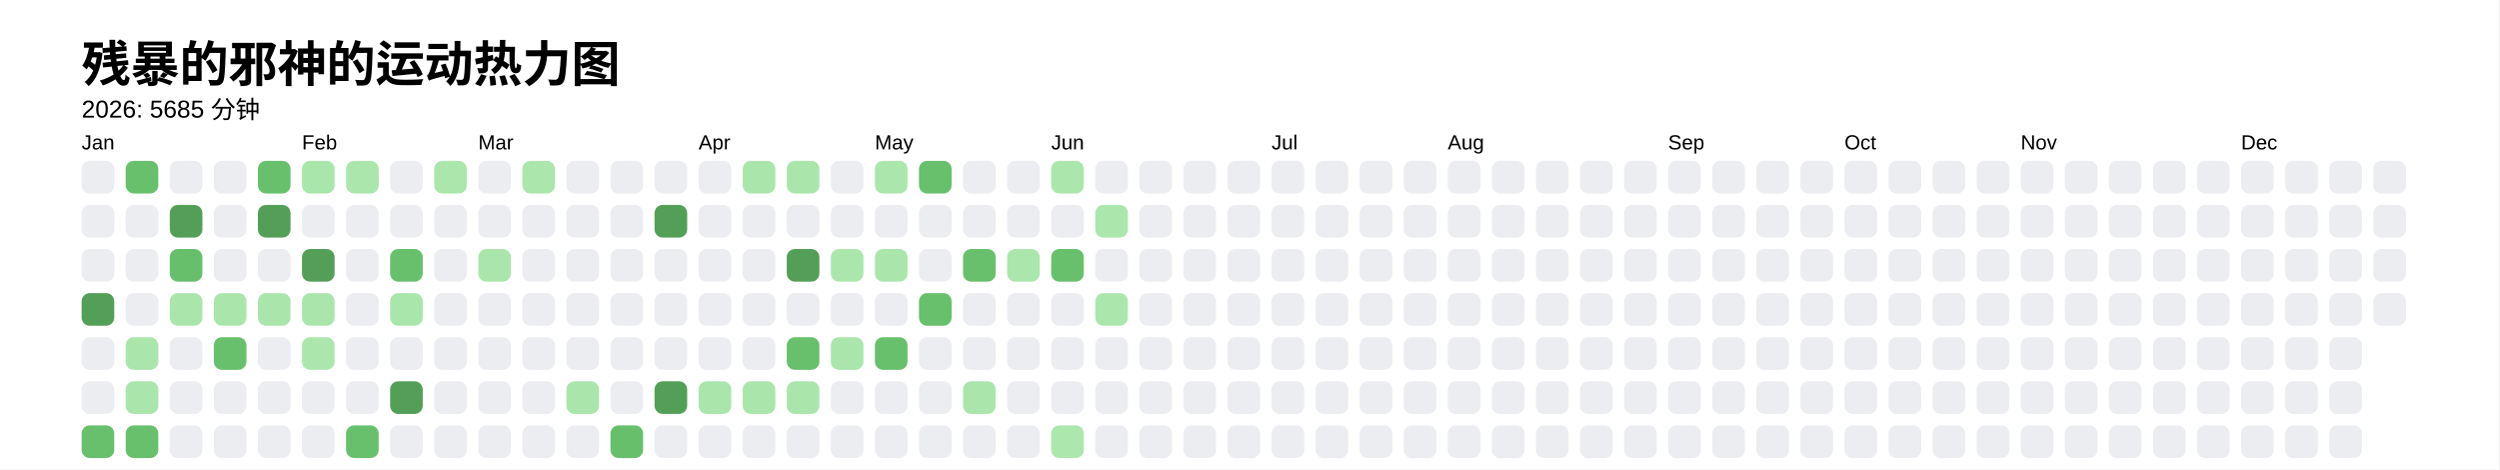
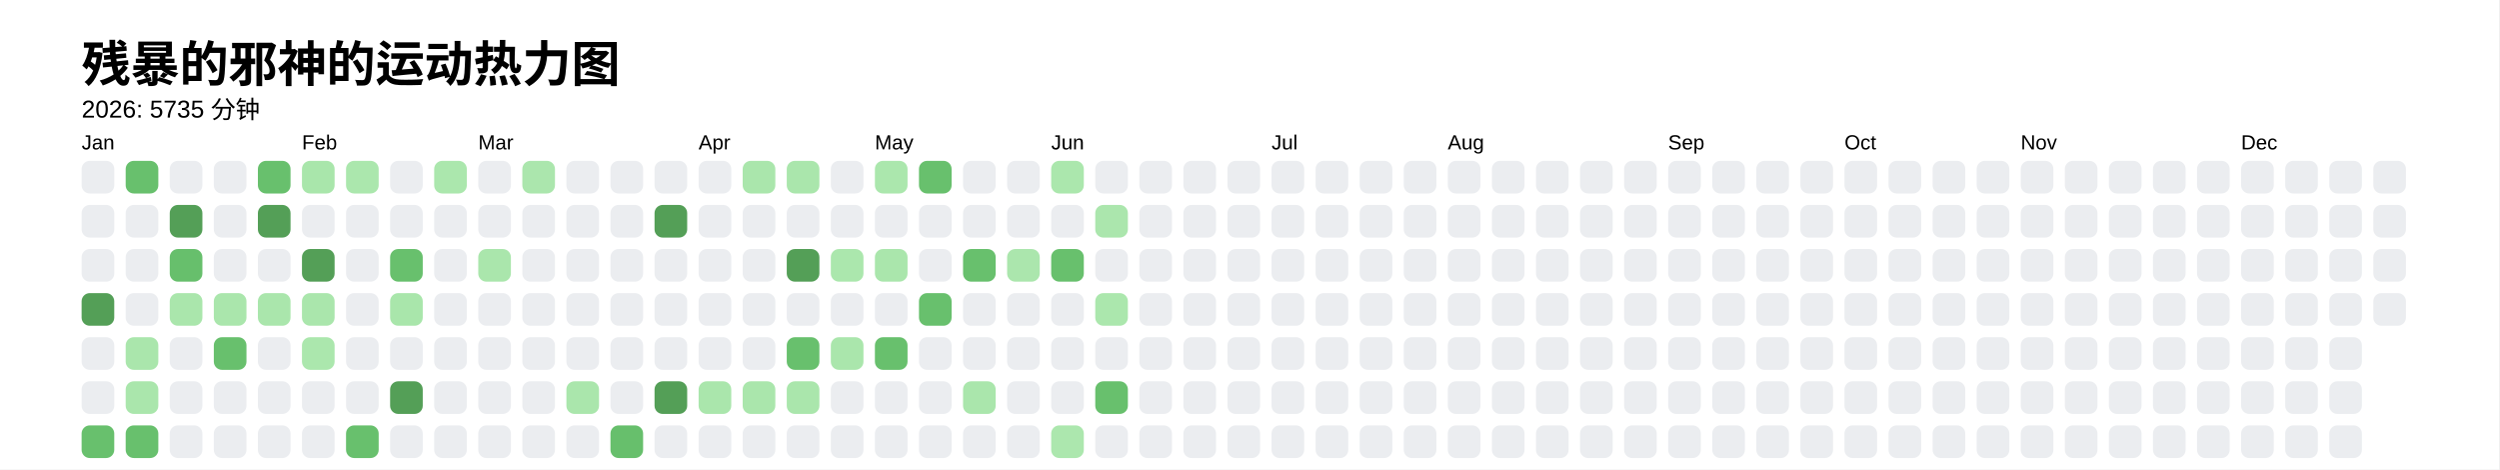
<svg xmlns="http://www.w3.org/2000/svg" baseProfile="full" height="57.5mm" version="1.1" viewBox="0,0,306.2,57.5" width="306.2mm">
  <defs />
  <rect fill="#FFFFFF" height="57.5" width="306.2" x="0" y="0" />
  <text fill="#000000" style="font-size:6px; font-family:Arial; font-weight:bold;" x="10" y="10">残暴的邪神的运动热力图</text>
-   <text fill="#000000" style="font-size:3px; font-family:Arial;" x="10" y="14.4">2026: 5685 分钟</text>
+   <text fill="#000000" style="font-size:3px; font-family:Arial;" x="10" y="14.4">2026: 5735 分钟</text>
  <text fill="#000000" style="font-size:2.5px; font-family:Arial" x="10" y="18.3">Jan</text>
  <rect fill="#EBEDF0" height="4" rx="1" ry="1" width="4" x="10" y="19.7" />
  <rect fill="#EBEDF0" height="4" rx="1" ry="1" width="4" x="10" y="25.1" />
  <rect fill="#EBEDF0" height="4" rx="1" ry="1" width="4" x="10" y="30.5" />
  <rect fill="#549F57" height="4" rx="1" ry="1" width="4" x="10" y="35.9" />
  <rect fill="#EBEDF0" height="4" rx="1" ry="1" width="4" x="10" y="41.3" />
  <rect fill="#EBEDF0" height="4" rx="1" ry="1" width="4" x="10" y="46.7" />
  <rect fill="#68c06d" height="4" rx="1" ry="1" width="4" x="10" y="52.1" />
  <rect fill="#68c06d" height="4" rx="1" ry="1" width="4" x="15.4" y="19.7" />
  <rect fill="#EBEDF0" height="4" rx="1" ry="1" width="4" x="15.4" y="25.1" />
  <rect fill="#EBEDF0" height="4" rx="1" ry="1" width="4" x="15.4" y="30.5" />
  <rect fill="#EBEDF0" height="4" rx="1" ry="1" width="4" x="15.4" y="35.9" />
  <rect fill="#aae6ac" height="4" rx="1" ry="1" width="4" x="15.4" y="41.3" />
  <rect fill="#aae6ac" height="4" rx="1" ry="1" width="4" x="15.4" y="46.7" />
  <rect fill="#68c06d" height="4" rx="1" ry="1" width="4" x="15.4" y="52.1" />
  <rect fill="#EBEDF0" height="4" rx="1" ry="1" width="4" x="20.8" y="19.7" />
  <rect fill="#549F57" height="4" rx="1" ry="1" width="4" x="20.8" y="25.1" />
  <rect fill="#67bf6c" height="4" rx="1" ry="1" width="4" x="20.8" y="30.5" />
  <rect fill="#aae6ac" height="4" rx="1" ry="1" width="4" x="20.8" y="35.9" />
  <rect fill="#EBEDF0" height="4" rx="1" ry="1" width="4" x="20.8" y="41.3" />
  <rect fill="#EBEDF0" height="4" rx="1" ry="1" width="4" x="20.8" y="46.7" />
  <rect fill="#EBEDF0" height="4" rx="1" ry="1" width="4" x="20.8" y="52.1" />
  <rect fill="#EBEDF0" height="4" rx="1" ry="1" width="4" x="26.2" y="19.7" />
  <rect fill="#EBEDF0" height="4" rx="1" ry="1" width="4" x="26.2" y="25.1" />
  <rect fill="#EBEDF0" height="4" rx="1" ry="1" width="4" x="26.2" y="30.5" />
  <rect fill="#aae6ac" height="4" rx="1" ry="1" width="4" x="26.2" y="35.9" />
  <rect fill="#68c06d" height="4" rx="1" ry="1" width="4" x="26.2" y="41.3" />
  <rect fill="#EBEDF0" height="4" rx="1" ry="1" width="4" x="26.2" y="46.7" />
  <rect fill="#EBEDF0" height="4" rx="1" ry="1" width="4" x="26.2" y="52.1" />
  <rect fill="#68c06d" height="4" rx="1" ry="1" width="4" x="31.6" y="19.7" />
  <rect fill="#549F57" height="4" rx="1" ry="1" width="4" x="31.6" y="25.1" />
  <rect fill="#EBEDF0" height="4" rx="1" ry="1" width="4" x="31.6" y="30.5" />
  <rect fill="#aae6ac" height="4" rx="1" ry="1" width="4" x="31.6" y="35.9" />
  <rect fill="#EBEDF0" height="4" rx="1" ry="1" width="4" x="31.6" y="41.3" />
  <rect fill="#EBEDF0" height="4" rx="1" ry="1" width="4" x="31.6" y="46.7" />
  <rect fill="#EBEDF0" height="4" rx="1" ry="1" width="4" x="31.6" y="52.1" />
  <text fill="#000000" style="font-size:2.5px; font-family:Arial" x="37.0" y="18.3">Feb</text>
  <rect fill="#a9e6ab" height="4" rx="1" ry="1" width="4" x="37.0" y="19.7" />
  <rect fill="#EBEDF0" height="4" rx="1" ry="1" width="4" x="37.0" y="25.1" />
  <rect fill="#549F57" height="4" rx="1" ry="1" width="4" x="37.0" y="30.5" />
  <rect fill="#aae6ac" height="4" rx="1" ry="1" width="4" x="37.0" y="35.9" />
  <rect fill="#abe7ad" height="4" rx="1" ry="1" width="4" x="37.0" y="41.3" />
  <rect fill="#EBEDF0" height="4" rx="1" ry="1" width="4" x="37.0" y="46.7" />
  <rect fill="#EBEDF0" height="4" rx="1" ry="1" width="4" x="37.0" y="52.1" />
  <rect fill="#abe7ad" height="4" rx="1" ry="1" width="4" x="42.4" y="19.7" />
  <rect fill="#EBEDF0" height="4" rx="1" ry="1" width="4" x="42.4" y="25.1" />
  <rect fill="#EBEDF0" height="4" rx="1" ry="1" width="4" x="42.4" y="30.5" />
  <rect fill="#EBEDF0" height="4" rx="1" ry="1" width="4" x="42.4" y="35.9" />
  <rect fill="#EBEDF0" height="4" rx="1" ry="1" width="4" x="42.4" y="41.3" />
  <rect fill="#EBEDF0" height="4" rx="1" ry="1" width="4" x="42.4" y="46.7" />
  <rect fill="#68c06d" height="4" rx="1" ry="1" width="4" x="42.4" y="52.1" />
  <rect fill="#EBEDF0" height="4" rx="1" ry="1" width="4" x="47.8" y="19.7" />
  <rect fill="#EBEDF0" height="4" rx="1" ry="1" width="4" x="47.8" y="25.1" />
  <rect fill="#68c06d" height="4" rx="1" ry="1" width="4" x="47.8" y="30.5" />
  <rect fill="#a9e6ab" height="4" rx="1" ry="1" width="4" x="47.8" y="35.9" />
  <rect fill="#EBEDF0" height="4" rx="1" ry="1" width="4" x="47.8" y="41.3" />
  <rect fill="#549F57" height="4" rx="1" ry="1" width="4" x="47.8" y="46.7" />
  <rect fill="#EBEDF0" height="4" rx="1" ry="1" width="4" x="47.8" y="52.1" />
  <rect fill="#abe7ad" height="4" rx="1" ry="1" width="4" x="53.2" y="19.7" />
  <rect fill="#EBEDF0" height="4" rx="1" ry="1" width="4" x="53.2" y="25.1" />
  <rect fill="#EBEDF0" height="4" rx="1" ry="1" width="4" x="53.2" y="30.5" />
  <rect fill="#EBEDF0" height="4" rx="1" ry="1" width="4" x="53.2" y="35.9" />
  <rect fill="#EBEDF0" height="4" rx="1" ry="1" width="4" x="53.2" y="41.3" />
  <rect fill="#EBEDF0" height="4" rx="1" ry="1" width="4" x="53.2" y="46.7" />
  <rect fill="#EBEDF0" height="4" rx="1" ry="1" width="4" x="53.2" y="52.1" />
  <text fill="#000000" style="font-size:2.5px; font-family:Arial" x="58.6" y="18.3">Mar</text>
  <rect fill="#EBEDF0" height="4" rx="1" ry="1" width="4" x="58.6" y="19.7" />
  <rect fill="#EBEDF0" height="4" rx="1" ry="1" width="4" x="58.6" y="25.1" />
  <rect fill="#aae6ac" height="4" rx="1" ry="1" width="4" x="58.6" y="30.5" />
  <rect fill="#EBEDF0" height="4" rx="1" ry="1" width="4" x="58.6" y="35.9" />
  <rect fill="#EBEDF0" height="4" rx="1" ry="1" width="4" x="58.6" y="41.3" />
  <rect fill="#EBEDF0" height="4" rx="1" ry="1" width="4" x="58.6" y="46.7" />
  <rect fill="#EBEDF0" height="4" rx="1" ry="1" width="4" x="58.6" y="52.1" />
  <rect fill="#abe6ad" height="4" rx="1" ry="1" width="4" x="64" y="19.7" />
  <rect fill="#EBEDF0" height="4" rx="1" ry="1" width="4" x="64" y="25.1" />
  <rect fill="#EBEDF0" height="4" rx="1" ry="1" width="4" x="64" y="30.5" />
  <rect fill="#EBEDF0" height="4" rx="1" ry="1" width="4" x="64" y="35.9" />
  <rect fill="#EBEDF0" height="4" rx="1" ry="1" width="4" x="64" y="41.3" />
  <rect fill="#EBEDF0" height="4" rx="1" ry="1" width="4" x="64" y="46.7" />
  <rect fill="#EBEDF0" height="4" rx="1" ry="1" width="4" x="64" y="52.1" />
  <rect fill="#EBEDF0" height="4" rx="1" ry="1" width="4" x="69.4" y="19.7" />
  <rect fill="#EBEDF0" height="4" rx="1" ry="1" width="4" x="69.4" y="25.1" />
  <rect fill="#EBEDF0" height="4" rx="1" ry="1" width="4" x="69.4" y="30.5" />
  <rect fill="#EBEDF0" height="4" rx="1" ry="1" width="4" x="69.4" y="35.9" />
  <rect fill="#EBEDF0" height="4" rx="1" ry="1" width="4" x="69.4" y="41.3" />
  <rect fill="#aae6ac" height="4" rx="1" ry="1" width="4" x="69.4" y="46.7" />
  <rect fill="#EBEDF0" height="4" rx="1" ry="1" width="4" x="69.4" y="52.1" />
  <rect fill="#EBEDF0" height="4" rx="1" ry="1" width="4" x="74.8" y="19.7" />
  <rect fill="#EBEDF0" height="4" rx="1" ry="1" width="4" x="74.8" y="25.1" />
  <rect fill="#EBEDF0" height="4" rx="1" ry="1" width="4" x="74.8" y="30.5" />
  <rect fill="#EBEDF0" height="4" rx="1" ry="1" width="4" x="74.8" y="35.9" />
  <rect fill="#EBEDF0" height="4" rx="1" ry="1" width="4" x="74.8" y="41.3" />
  <rect fill="#EBEDF0" height="4" rx="1" ry="1" width="4" x="74.8" y="46.7" />
  <rect fill="#67bf6c" height="4" rx="1" ry="1" width="4" x="74.8" y="52.1" />
  <rect fill="#EBEDF0" height="4" rx="1" ry="1" width="4" x="80.2" y="19.7" />
  <rect fill="#549F57" height="4" rx="1" ry="1" width="4" x="80.2" y="25.1" />
  <rect fill="#EBEDF0" height="4" rx="1" ry="1" width="4" x="80.2" y="30.5" />
  <rect fill="#EBEDF0" height="4" rx="1" ry="1" width="4" x="80.2" y="35.9" />
  <rect fill="#EBEDF0" height="4" rx="1" ry="1" width="4" x="80.2" y="41.3" />
  <rect fill="#549F57" height="4" rx="1" ry="1" width="4" x="80.2" y="46.7" />
  <rect fill="#EBEDF0" height="4" rx="1" ry="1" width="4" x="80.2" y="52.1" />
  <text fill="#000000" style="font-size:2.5px; font-family:Arial" x="85.6" y="18.3">Apr</text>
  <rect fill="#EBEDF0" height="4" rx="1" ry="1" width="4" x="85.6" y="19.7" />
  <rect fill="#EBEDF0" height="4" rx="1" ry="1" width="4" x="85.6" y="25.1" />
  <rect fill="#EBEDF0" height="4" rx="1" ry="1" width="4" x="85.6" y="30.5" />
  <rect fill="#EBEDF0" height="4" rx="1" ry="1" width="4" x="85.6" y="35.9" />
  <rect fill="#EBEDF0" height="4" rx="1" ry="1" width="4" x="85.6" y="41.3" />
  <rect fill="#aae6ac" height="4" rx="1" ry="1" width="4" x="85.6" y="46.7" />
  <rect fill="#EBEDF0" height="4" rx="1" ry="1" width="4" x="85.6" y="52.1" />
  <rect fill="#aae6ac" height="4" rx="1" ry="1" width="4" x="91" y="19.7" />
  <rect fill="#EBEDF0" height="4" rx="1" ry="1" width="4" x="91" y="25.1" />
  <rect fill="#EBEDF0" height="4" rx="1" ry="1" width="4" x="91" y="30.5" />
  <rect fill="#EBEDF0" height="4" rx="1" ry="1" width="4" x="91" y="35.9" />
  <rect fill="#EBEDF0" height="4" rx="1" ry="1" width="4" x="91" y="41.3" />
  <rect fill="#aae6ac" height="4" rx="1" ry="1" width="4" x="91" y="46.7" />
  <rect fill="#EBEDF0" height="4" rx="1" ry="1" width="4" x="91" y="52.1" />
  <rect fill="#aae6ac" height="4" rx="1" ry="1" width="4" x="96.4" y="19.7" />
  <rect fill="#EBEDF0" height="4" rx="1" ry="1" width="4" x="96.4" y="25.1" />
  <rect fill="#549F57" height="4" rx="1" ry="1" width="4" x="96.4" y="30.5" />
  <rect fill="#EBEDF0" height="4" rx="1" ry="1" width="4" x="96.4" y="35.9" />
  <rect fill="#68c06d" height="4" rx="1" ry="1" width="4" x="96.4" y="41.3" />
  <rect fill="#aae6ac" height="4" rx="1" ry="1" width="4" x="96.4" y="46.7" />
  <rect fill="#EBEDF0" height="4" rx="1" ry="1" width="4" x="96.4" y="52.1" />
  <rect fill="#EBEDF0" height="4" rx="1" ry="1" width="4" x="101.8" y="19.7" />
  <rect fill="#EBEDF0" height="4" rx="1" ry="1" width="4" x="101.8" y="25.1" />
  <rect fill="#abe7ad" height="4" rx="1" ry="1" width="4" x="101.8" y="30.5" />
  <rect fill="#EBEDF0" height="4" rx="1" ry="1" width="4" x="101.8" y="35.9" />
  <rect fill="#aae6ac" height="4" rx="1" ry="1" width="4" x="101.8" y="41.3" />
  <rect fill="#EBEDF0" height="4" rx="1" ry="1" width="4" x="101.8" y="46.7" />
  <rect fill="#EBEDF0" height="4" rx="1" ry="1" width="4" x="101.8" y="52.1" />
  <text fill="#000000" style="font-size:2.5px; font-family:Arial" x="107.2" y="18.3">May</text>
  <rect fill="#abe7ad" height="4" rx="1" ry="1" width="4" x="107.2" y="19.7" />
  <rect fill="#EBEDF0" height="4" rx="1" ry="1" width="4" x="107.2" y="25.1" />
  <rect fill="#aae6ac" height="4" rx="1" ry="1" width="4" x="107.2" y="30.5" />
  <rect fill="#EBEDF0" height="4" rx="1" ry="1" width="4" x="107.2" y="35.9" />
  <rect fill="#68c06d" height="4" rx="1" ry="1" width="4" x="107.2" y="41.3" />
  <rect fill="#EBEDF0" height="4" rx="1" ry="1" width="4" x="107.2" y="46.7" />
  <rect fill="#EBEDF0" height="4" rx="1" ry="1" width="4" x="107.2" y="52.1" />
  <rect fill="#68c06d" height="4" rx="1" ry="1" width="4" x="112.6" y="19.7" />
  <rect fill="#EBEDF0" height="4" rx="1" ry="1" width="4" x="112.6" y="25.1" />
  <rect fill="#EBEDF0" height="4" rx="1" ry="1" width="4" x="112.6" y="30.5" />
  <rect fill="#68c06d" height="4" rx="1" ry="1" width="4" x="112.6" y="35.9" />
  <rect fill="#EBEDF0" height="4" rx="1" ry="1" width="4" x="112.6" y="41.3" />
  <rect fill="#EBEDF0" height="4" rx="1" ry="1" width="4" x="112.6" y="46.7" />
  <rect fill="#EBEDF0" height="4" rx="1" ry="1" width="4" x="112.6" y="52.1" />
  <rect fill="#EBEDF0" height="4" rx="1" ry="1" width="4" x="118" y="19.7" />
  <rect fill="#EBEDF0" height="4" rx="1" ry="1" width="4" x="118" y="25.1" />
  <rect fill="#68c06d" height="4" rx="1" ry="1" width="4" x="118" y="30.5" />
  <rect fill="#EBEDF0" height="4" rx="1" ry="1" width="4" x="118" y="35.9" />
  <rect fill="#EBEDF0" height="4" rx="1" ry="1" width="4" x="118" y="41.3" />
  <rect fill="#aae6ac" height="4" rx="1" ry="1" width="4" x="118" y="46.7" />
  <rect fill="#EBEDF0" height="4" rx="1" ry="1" width="4" x="118" y="52.1" />
  <rect fill="#EBEDF0" height="4" rx="1" ry="1" width="4" x="123.4" y="19.7" />
  <rect fill="#EBEDF0" height="4" rx="1" ry="1" width="4" x="123.4" y="25.1" />
  <rect fill="#abe6ad" height="4" rx="1" ry="1" width="4" x="123.4" y="30.5" />
  <rect fill="#EBEDF0" height="4" rx="1" ry="1" width="4" x="123.4" y="35.9" />
  <rect fill="#EBEDF0" height="4" rx="1" ry="1" width="4" x="123.4" y="41.3" />
  <rect fill="#EBEDF0" height="4" rx="1" ry="1" width="4" x="123.4" y="46.7" />
  <rect fill="#EBEDF0" height="4" rx="1" ry="1" width="4" x="123.4" y="52.1" />
  <text fill="#000000" style="font-size:2.5px; font-family:Arial" x="128.8" y="18.3">Jun</text>
  <rect fill="#abe7ad" height="4" rx="1" ry="1" width="4" x="128.8" y="19.7" />
  <rect fill="#EBEDF0" height="4" rx="1" ry="1" width="4" x="128.8" y="25.1" />
  <rect fill="#68c06d" height="4" rx="1" ry="1" width="4" x="128.8" y="30.5" />
  <rect fill="#EBEDF0" height="4" rx="1" ry="1" width="4" x="128.8" y="35.9" />
  <rect fill="#EBEDF0" height="4" rx="1" ry="1" width="4" x="128.8" y="41.3" />
  <rect fill="#EBEDF0" height="4" rx="1" ry="1" width="4" x="128.8" y="46.7" />
  <rect fill="#ace7ae" height="4" rx="1" ry="1" width="4" x="128.8" y="52.1" />
  <rect fill="#EBEDF0" height="4" rx="1" ry="1" width="4" x="134.2" y="19.7" />
  <rect fill="#abe6ad" height="4" rx="1" ry="1" width="4" x="134.2" y="25.1" />
  <rect fill="#EBEDF0" height="4" rx="1" ry="1" width="4" x="134.2" y="30.5" />
  <rect fill="#abe7ad" height="4" rx="1" ry="1" width="4" x="134.2" y="35.9" />
  <rect fill="#EBEDF0" height="4" rx="1" ry="1" width="4" x="134.2" y="41.3" />
-   <rect fill="#EBEDF0" height="4" rx="1" ry="1" width="4" x="134.2" y="46.7" />
+   <rect fill="#68c06d" height="4" rx="1" ry="1" width="4" x="134.2" y="46.7" />
  <rect fill="#EBEDF0" height="4" rx="1" ry="1" width="4" x="134.2" y="52.1" />
  <rect fill="#EBEDF0" height="4" rx="1" ry="1" width="4" x="139.6" y="19.7" />
  <rect fill="#EBEDF0" height="4" rx="1" ry="1" width="4" x="139.6" y="25.1" />
  <rect fill="#EBEDF0" height="4" rx="1" ry="1" width="4" x="139.6" y="30.5" />
  <rect fill="#EBEDF0" height="4" rx="1" ry="1" width="4" x="139.6" y="35.9" />
  <rect fill="#EBEDF0" height="4" rx="1" ry="1" width="4" x="139.6" y="41.3" />
  <rect fill="#EBEDF0" height="4" rx="1" ry="1" width="4" x="139.6" y="46.7" />
  <rect fill="#EBEDF0" height="4" rx="1" ry="1" width="4" x="139.6" y="52.1" />
  <rect fill="#EBEDF0" height="4" rx="1" ry="1" width="4" x="145" y="19.7" />
  <rect fill="#EBEDF0" height="4" rx="1" ry="1" width="4" x="145" y="25.1" />
  <rect fill="#EBEDF0" height="4" rx="1" ry="1" width="4" x="145" y="30.5" />
  <rect fill="#EBEDF0" height="4" rx="1" ry="1" width="4" x="145" y="35.9" />
  <rect fill="#EBEDF0" height="4" rx="1" ry="1" width="4" x="145" y="41.3" />
  <rect fill="#EBEDF0" height="4" rx="1" ry="1" width="4" x="145" y="46.7" />
  <rect fill="#EBEDF0" height="4" rx="1" ry="1" width="4" x="145" y="52.1" />
  <rect fill="#EBEDF0" height="4" rx="1" ry="1" width="4" x="150.4" y="19.7" />
  <rect fill="#EBEDF0" height="4" rx="1" ry="1" width="4" x="150.4" y="25.1" />
  <rect fill="#EBEDF0" height="4" rx="1" ry="1" width="4" x="150.4" y="30.5" />
  <rect fill="#EBEDF0" height="4" rx="1" ry="1" width="4" x="150.4" y="35.9" />
  <rect fill="#EBEDF0" height="4" rx="1" ry="1" width="4" x="150.4" y="41.3" />
  <rect fill="#EBEDF0" height="4" rx="1" ry="1" width="4" x="150.4" y="46.7" />
  <rect fill="#EBEDF0" height="4" rx="1" ry="1" width="4" x="150.4" y="52.1" />
  <text fill="#000000" style="font-size:2.5px; font-family:Arial" x="155.8" y="18.3">Jul</text>
  <rect fill="#EBEDF0" height="4" rx="1" ry="1" width="4" x="155.8" y="19.7" />
  <rect fill="#EBEDF0" height="4" rx="1" ry="1" width="4" x="155.8" y="25.1" />
  <rect fill="#EBEDF0" height="4" rx="1" ry="1" width="4" x="155.8" y="30.5" />
  <rect fill="#EBEDF0" height="4" rx="1" ry="1" width="4" x="155.8" y="35.9" />
  <rect fill="#EBEDF0" height="4" rx="1" ry="1" width="4" x="155.8" y="41.3" />
  <rect fill="#EBEDF0" height="4" rx="1" ry="1" width="4" x="155.8" y="46.7" />
  <rect fill="#EBEDF0" height="4" rx="1" ry="1" width="4" x="155.8" y="52.1" />
  <rect fill="#EBEDF0" height="4" rx="1" ry="1" width="4" x="161.2" y="19.7" />
  <rect fill="#EBEDF0" height="4" rx="1" ry="1" width="4" x="161.2" y="25.1" />
  <rect fill="#EBEDF0" height="4" rx="1" ry="1" width="4" x="161.2" y="30.5" />
  <rect fill="#EBEDF0" height="4" rx="1" ry="1" width="4" x="161.2" y="35.9" />
  <rect fill="#EBEDF0" height="4" rx="1" ry="1" width="4" x="161.2" y="41.3" />
  <rect fill="#EBEDF0" height="4" rx="1" ry="1" width="4" x="161.2" y="46.7" />
  <rect fill="#EBEDF0" height="4" rx="1" ry="1" width="4" x="161.2" y="52.1" />
  <rect fill="#EBEDF0" height="4" rx="1" ry="1" width="4" x="166.6" y="19.7" />
  <rect fill="#EBEDF0" height="4" rx="1" ry="1" width="4" x="166.6" y="25.1" />
  <rect fill="#EBEDF0" height="4" rx="1" ry="1" width="4" x="166.6" y="30.5" />
  <rect fill="#EBEDF0" height="4" rx="1" ry="1" width="4" x="166.6" y="35.9" />
  <rect fill="#EBEDF0" height="4" rx="1" ry="1" width="4" x="166.6" y="41.3" />
  <rect fill="#EBEDF0" height="4" rx="1" ry="1" width="4" x="166.6" y="46.7" />
  <rect fill="#EBEDF0" height="4" rx="1" ry="1" width="4" x="166.6" y="52.1" />
  <rect fill="#EBEDF0" height="4" rx="1" ry="1" width="4" x="172" y="19.7" />
  <rect fill="#EBEDF0" height="4" rx="1" ry="1" width="4" x="172" y="25.1" />
  <rect fill="#EBEDF0" height="4" rx="1" ry="1" width="4" x="172" y="30.5" />
  <rect fill="#EBEDF0" height="4" rx="1" ry="1" width="4" x="172" y="35.9" />
  <rect fill="#EBEDF0" height="4" rx="1" ry="1" width="4" x="172" y="41.3" />
  <rect fill="#EBEDF0" height="4" rx="1" ry="1" width="4" x="172" y="46.7" />
  <rect fill="#EBEDF0" height="4" rx="1" ry="1" width="4" x="172" y="52.1" />
  <text fill="#000000" style="font-size:2.5px; font-family:Arial" x="177.4" y="18.3">Aug</text>
  <rect fill="#EBEDF0" height="4" rx="1" ry="1" width="4" x="177.4" y="19.7" />
  <rect fill="#EBEDF0" height="4" rx="1" ry="1" width="4" x="177.4" y="25.1" />
  <rect fill="#EBEDF0" height="4" rx="1" ry="1" width="4" x="177.4" y="30.5" />
  <rect fill="#EBEDF0" height="4" rx="1" ry="1" width="4" x="177.4" y="35.9" />
  <rect fill="#EBEDF0" height="4" rx="1" ry="1" width="4" x="177.4" y="41.3" />
  <rect fill="#EBEDF0" height="4" rx="1" ry="1" width="4" x="177.4" y="46.7" />
  <rect fill="#EBEDF0" height="4" rx="1" ry="1" width="4" x="177.4" y="52.1" />
  <rect fill="#EBEDF0" height="4" rx="1" ry="1" width="4" x="182.8" y="19.7" />
  <rect fill="#EBEDF0" height="4" rx="1" ry="1" width="4" x="182.8" y="25.1" />
  <rect fill="#EBEDF0" height="4" rx="1" ry="1" width="4" x="182.8" y="30.5" />
  <rect fill="#EBEDF0" height="4" rx="1" ry="1" width="4" x="182.8" y="35.9" />
  <rect fill="#EBEDF0" height="4" rx="1" ry="1" width="4" x="182.8" y="41.3" />
  <rect fill="#EBEDF0" height="4" rx="1" ry="1" width="4" x="182.8" y="46.7" />
  <rect fill="#EBEDF0" height="4" rx="1" ry="1" width="4" x="182.8" y="52.1" />
  <rect fill="#EBEDF0" height="4" rx="1" ry="1" width="4" x="188.2" y="19.7" />
  <rect fill="#EBEDF0" height="4" rx="1" ry="1" width="4" x="188.2" y="25.1" />
  <rect fill="#EBEDF0" height="4" rx="1" ry="1" width="4" x="188.2" y="30.5" />
  <rect fill="#EBEDF0" height="4" rx="1" ry="1" width="4" x="188.2" y="35.9" />
  <rect fill="#EBEDF0" height="4" rx="1" ry="1" width="4" x="188.2" y="41.3" />
  <rect fill="#EBEDF0" height="4" rx="1" ry="1" width="4" x="188.2" y="46.7" />
  <rect fill="#EBEDF0" height="4" rx="1" ry="1" width="4" x="188.2" y="52.1" />
  <rect fill="#EBEDF0" height="4" rx="1" ry="1" width="4" x="193.6" y="19.7" />
  <rect fill="#EBEDF0" height="4" rx="1" ry="1" width="4" x="193.6" y="25.1" />
  <rect fill="#EBEDF0" height="4" rx="1" ry="1" width="4" x="193.6" y="30.5" />
  <rect fill="#EBEDF0" height="4" rx="1" ry="1" width="4" x="193.6" y="35.9" />
  <rect fill="#EBEDF0" height="4" rx="1" ry="1" width="4" x="193.6" y="41.3" />
  <rect fill="#EBEDF0" height="4" rx="1" ry="1" width="4" x="193.6" y="46.7" />
  <rect fill="#EBEDF0" height="4" rx="1" ry="1" width="4" x="193.6" y="52.1" />
  <rect fill="#EBEDF0" height="4" rx="1" ry="1" width="4" x="199" y="19.7" />
  <rect fill="#EBEDF0" height="4" rx="1" ry="1" width="4" x="199" y="25.1" />
  <rect fill="#EBEDF0" height="4" rx="1" ry="1" width="4" x="199" y="30.5" />
  <rect fill="#EBEDF0" height="4" rx="1" ry="1" width="4" x="199" y="35.9" />
  <rect fill="#EBEDF0" height="4" rx="1" ry="1" width="4" x="199" y="41.3" />
  <rect fill="#EBEDF0" height="4" rx="1" ry="1" width="4" x="199" y="46.7" />
  <rect fill="#EBEDF0" height="4" rx="1" ry="1" width="4" x="199" y="52.1" />
  <text fill="#000000" style="font-size:2.5px; font-family:Arial" x="204.4" y="18.3">Sep</text>
  <rect fill="#EBEDF0" height="4" rx="1" ry="1" width="4" x="204.4" y="19.7" />
  <rect fill="#EBEDF0" height="4" rx="1" ry="1" width="4" x="204.4" y="25.1" />
  <rect fill="#EBEDF0" height="4" rx="1" ry="1" width="4" x="204.4" y="30.5" />
  <rect fill="#EBEDF0" height="4" rx="1" ry="1" width="4" x="204.4" y="35.9" />
  <rect fill="#EBEDF0" height="4" rx="1" ry="1" width="4" x="204.4" y="41.3" />
  <rect fill="#EBEDF0" height="4" rx="1" ry="1" width="4" x="204.4" y="46.7" />
  <rect fill="#EBEDF0" height="4" rx="1" ry="1" width="4" x="204.4" y="52.1" />
  <rect fill="#EBEDF0" height="4" rx="1" ry="1" width="4" x="209.8" y="19.7" />
  <rect fill="#EBEDF0" height="4" rx="1" ry="1" width="4" x="209.8" y="25.1" />
  <rect fill="#EBEDF0" height="4" rx="1" ry="1" width="4" x="209.8" y="30.5" />
  <rect fill="#EBEDF0" height="4" rx="1" ry="1" width="4" x="209.8" y="35.9" />
  <rect fill="#EBEDF0" height="4" rx="1" ry="1" width="4" x="209.8" y="41.3" />
  <rect fill="#EBEDF0" height="4" rx="1" ry="1" width="4" x="209.8" y="46.7" />
  <rect fill="#EBEDF0" height="4" rx="1" ry="1" width="4" x="209.8" y="52.1" />
  <rect fill="#EBEDF0" height="4" rx="1" ry="1" width="4" x="215.2" y="19.7" />
  <rect fill="#EBEDF0" height="4" rx="1" ry="1" width="4" x="215.2" y="25.1" />
  <rect fill="#EBEDF0" height="4" rx="1" ry="1" width="4" x="215.2" y="30.5" />
  <rect fill="#EBEDF0" height="4" rx="1" ry="1" width="4" x="215.2" y="35.9" />
  <rect fill="#EBEDF0" height="4" rx="1" ry="1" width="4" x="215.2" y="41.3" />
  <rect fill="#EBEDF0" height="4" rx="1" ry="1" width="4" x="215.2" y="46.7" />
  <rect fill="#EBEDF0" height="4" rx="1" ry="1" width="4" x="215.2" y="52.1" />
  <rect fill="#EBEDF0" height="4" rx="1" ry="1" width="4" x="220.6" y="19.7" />
  <rect fill="#EBEDF0" height="4" rx="1" ry="1" width="4" x="220.6" y="25.1" />
  <rect fill="#EBEDF0" height="4" rx="1" ry="1" width="4" x="220.6" y="30.5" />
  <rect fill="#EBEDF0" height="4" rx="1" ry="1" width="4" x="220.6" y="35.9" />
  <rect fill="#EBEDF0" height="4" rx="1" ry="1" width="4" x="220.6" y="41.3" />
  <rect fill="#EBEDF0" height="4" rx="1" ry="1" width="4" x="220.6" y="46.7" />
  <rect fill="#EBEDF0" height="4" rx="1" ry="1" width="4" x="220.6" y="52.1" />
  <text fill="#000000" style="font-size:2.5px; font-family:Arial" x="226" y="18.3">Oct</text>
  <rect fill="#EBEDF0" height="4" rx="1" ry="1" width="4" x="226" y="19.7" />
  <rect fill="#EBEDF0" height="4" rx="1" ry="1" width="4" x="226" y="25.1" />
  <rect fill="#EBEDF0" height="4" rx="1" ry="1" width="4" x="226" y="30.5" />
  <rect fill="#EBEDF0" height="4" rx="1" ry="1" width="4" x="226" y="35.9" />
  <rect fill="#EBEDF0" height="4" rx="1" ry="1" width="4" x="226" y="41.3" />
  <rect fill="#EBEDF0" height="4" rx="1" ry="1" width="4" x="226" y="46.7" />
  <rect fill="#EBEDF0" height="4" rx="1" ry="1" width="4" x="226" y="52.1" />
  <rect fill="#EBEDF0" height="4" rx="1" ry="1" width="4" x="231.4" y="19.7" />
  <rect fill="#EBEDF0" height="4" rx="1" ry="1" width="4" x="231.4" y="25.1" />
  <rect fill="#EBEDF0" height="4" rx="1" ry="1" width="4" x="231.4" y="30.5" />
  <rect fill="#EBEDF0" height="4" rx="1" ry="1" width="4" x="231.4" y="35.9" />
  <rect fill="#EBEDF0" height="4" rx="1" ry="1" width="4" x="231.4" y="41.3" />
  <rect fill="#EBEDF0" height="4" rx="1" ry="1" width="4" x="231.4" y="46.7" />
  <rect fill="#EBEDF0" height="4" rx="1" ry="1" width="4" x="231.4" y="52.1" />
  <rect fill="#EBEDF0" height="4" rx="1" ry="1" width="4" x="236.8" y="19.7" />
  <rect fill="#EBEDF0" height="4" rx="1" ry="1" width="4" x="236.8" y="25.1" />
  <rect fill="#EBEDF0" height="4" rx="1" ry="1" width="4" x="236.8" y="30.5" />
  <rect fill="#EBEDF0" height="4" rx="1" ry="1" width="4" x="236.8" y="35.9" />
  <rect fill="#EBEDF0" height="4" rx="1" ry="1" width="4" x="236.8" y="41.3" />
  <rect fill="#EBEDF0" height="4" rx="1" ry="1" width="4" x="236.8" y="46.7" />
  <rect fill="#EBEDF0" height="4" rx="1" ry="1" width="4" x="236.8" y="52.1" />
  <rect fill="#EBEDF0" height="4" rx="1" ry="1" width="4" x="242.2" y="19.7" />
  <rect fill="#EBEDF0" height="4" rx="1" ry="1" width="4" x="242.2" y="25.1" />
  <rect fill="#EBEDF0" height="4" rx="1" ry="1" width="4" x="242.2" y="30.5" />
  <rect fill="#EBEDF0" height="4" rx="1" ry="1" width="4" x="242.2" y="35.9" />
  <rect fill="#EBEDF0" height="4" rx="1" ry="1" width="4" x="242.2" y="41.3" />
  <rect fill="#EBEDF0" height="4" rx="1" ry="1" width="4" x="242.2" y="46.7" />
  <rect fill="#EBEDF0" height="4" rx="1" ry="1" width="4" x="242.2" y="52.1" />
  <text fill="#000000" style="font-size:2.5px; font-family:Arial" x="247.6" y="18.3">Nov</text>
  <rect fill="#EBEDF0" height="4" rx="1" ry="1" width="4" x="247.6" y="19.7" />
  <rect fill="#EBEDF0" height="4" rx="1" ry="1" width="4" x="247.6" y="25.1" />
  <rect fill="#EBEDF0" height="4" rx="1" ry="1" width="4" x="247.6" y="30.5" />
  <rect fill="#EBEDF0" height="4" rx="1" ry="1" width="4" x="247.6" y="35.9" />
  <rect fill="#EBEDF0" height="4" rx="1" ry="1" width="4" x="247.6" y="41.3" />
  <rect fill="#EBEDF0" height="4" rx="1" ry="1" width="4" x="247.6" y="46.7" />
  <rect fill="#EBEDF0" height="4" rx="1" ry="1" width="4" x="247.6" y="52.1" />
  <rect fill="#EBEDF0" height="4" rx="1" ry="1" width="4" x="253" y="19.7" />
  <rect fill="#EBEDF0" height="4" rx="1" ry="1" width="4" x="253" y="25.1" />
  <rect fill="#EBEDF0" height="4" rx="1" ry="1" width="4" x="253" y="30.5" />
  <rect fill="#EBEDF0" height="4" rx="1" ry="1" width="4" x="253" y="35.9" />
  <rect fill="#EBEDF0" height="4" rx="1" ry="1" width="4" x="253" y="41.3" />
  <rect fill="#EBEDF0" height="4" rx="1" ry="1" width="4" x="253" y="46.7" />
  <rect fill="#EBEDF0" height="4" rx="1" ry="1" width="4" x="253" y="52.1" />
  <rect fill="#EBEDF0" height="4" rx="1" ry="1" width="4" x="258.4" y="19.7" />
  <rect fill="#EBEDF0" height="4" rx="1" ry="1" width="4" x="258.4" y="25.1" />
  <rect fill="#EBEDF0" height="4" rx="1" ry="1" width="4" x="258.4" y="30.5" />
  <rect fill="#EBEDF0" height="4" rx="1" ry="1" width="4" x="258.4" y="35.9" />
  <rect fill="#EBEDF0" height="4" rx="1" ry="1" width="4" x="258.4" y="41.3" />
  <rect fill="#EBEDF0" height="4" rx="1" ry="1" width="4" x="258.4" y="46.7" />
  <rect fill="#EBEDF0" height="4" rx="1" ry="1" width="4" x="258.4" y="52.1" />
  <rect fill="#EBEDF0" height="4" rx="1" ry="1" width="4" x="263.8" y="19.7" />
  <rect fill="#EBEDF0" height="4" rx="1" ry="1" width="4" x="263.8" y="25.1" />
  <rect fill="#EBEDF0" height="4" rx="1" ry="1" width="4" x="263.8" y="30.5" />
  <rect fill="#EBEDF0" height="4" rx="1" ry="1" width="4" x="263.8" y="35.9" />
  <rect fill="#EBEDF0" height="4" rx="1" ry="1" width="4" x="263.8" y="41.3" />
  <rect fill="#EBEDF0" height="4" rx="1" ry="1" width="4" x="263.8" y="46.7" />
  <rect fill="#EBEDF0" height="4" rx="1" ry="1" width="4" x="263.8" y="52.1" />
  <rect fill="#EBEDF0" height="4" rx="1" ry="1" width="4" x="269.2" y="19.7" />
  <rect fill="#EBEDF0" height="4" rx="1" ry="1" width="4" x="269.2" y="25.1" />
  <rect fill="#EBEDF0" height="4" rx="1" ry="1" width="4" x="269.2" y="30.5" />
  <rect fill="#EBEDF0" height="4" rx="1" ry="1" width="4" x="269.2" y="35.9" />
  <rect fill="#EBEDF0" height="4" rx="1" ry="1" width="4" x="269.2" y="41.3" />
  <rect fill="#EBEDF0" height="4" rx="1" ry="1" width="4" x="269.2" y="46.7" />
  <rect fill="#EBEDF0" height="4" rx="1" ry="1" width="4" x="269.2" y="52.1" />
  <text fill="#000000" style="font-size:2.5px; font-family:Arial" x="274.6" y="18.3">Dec</text>
  <rect fill="#EBEDF0" height="4" rx="1" ry="1" width="4" x="274.6" y="19.7" />
  <rect fill="#EBEDF0" height="4" rx="1" ry="1" width="4" x="274.6" y="25.1" />
  <rect fill="#EBEDF0" height="4" rx="1" ry="1" width="4" x="274.6" y="30.5" />
  <rect fill="#EBEDF0" height="4" rx="1" ry="1" width="4" x="274.6" y="35.9" />
  <rect fill="#EBEDF0" height="4" rx="1" ry="1" width="4" x="274.6" y="41.3" />
  <rect fill="#EBEDF0" height="4" rx="1" ry="1" width="4" x="274.6" y="46.7" />
  <rect fill="#EBEDF0" height="4" rx="1" ry="1" width="4" x="274.6" y="52.1" />
  <rect fill="#EBEDF0" height="4" rx="1" ry="1" width="4" x="280" y="19.7" />
  <rect fill="#EBEDF0" height="4" rx="1" ry="1" width="4" x="280" y="25.1" />
  <rect fill="#EBEDF0" height="4" rx="1" ry="1" width="4" x="280" y="30.5" />
  <rect fill="#EBEDF0" height="4" rx="1" ry="1" width="4" x="280" y="35.9" />
  <rect fill="#EBEDF0" height="4" rx="1" ry="1" width="4" x="280" y="41.3" />
  <rect fill="#EBEDF0" height="4" rx="1" ry="1" width="4" x="280" y="46.7" />
  <rect fill="#EBEDF0" height="4" rx="1" ry="1" width="4" x="280" y="52.1" />
  <rect fill="#EBEDF0" height="4" rx="1" ry="1" width="4" x="285.4" y="19.7" />
  <rect fill="#EBEDF0" height="4" rx="1" ry="1" width="4" x="285.4" y="25.1" />
  <rect fill="#EBEDF0" height="4" rx="1" ry="1" width="4" x="285.4" y="30.5" />
  <rect fill="#EBEDF0" height="4" rx="1" ry="1" width="4" x="285.4" y="35.9" />
  <rect fill="#EBEDF0" height="4" rx="1" ry="1" width="4" x="285.4" y="41.3" />
  <rect fill="#EBEDF0" height="4" rx="1" ry="1" width="4" x="285.4" y="46.7" />
  <rect fill="#EBEDF0" height="4" rx="1" ry="1" width="4" x="285.4" y="52.1" />
  <rect fill="#EBEDF0" height="4" rx="1" ry="1" width="4" x="290.8" y="19.7" />
  <rect fill="#EBEDF0" height="4" rx="1" ry="1" width="4" x="290.8" y="25.1" />
  <rect fill="#EBEDF0" height="4" rx="1" ry="1" width="4" x="290.8" y="30.5" />
  <rect fill="#EBEDF0" height="4" rx="1" ry="1" width="4" x="290.8" y="35.9" />
</svg>
